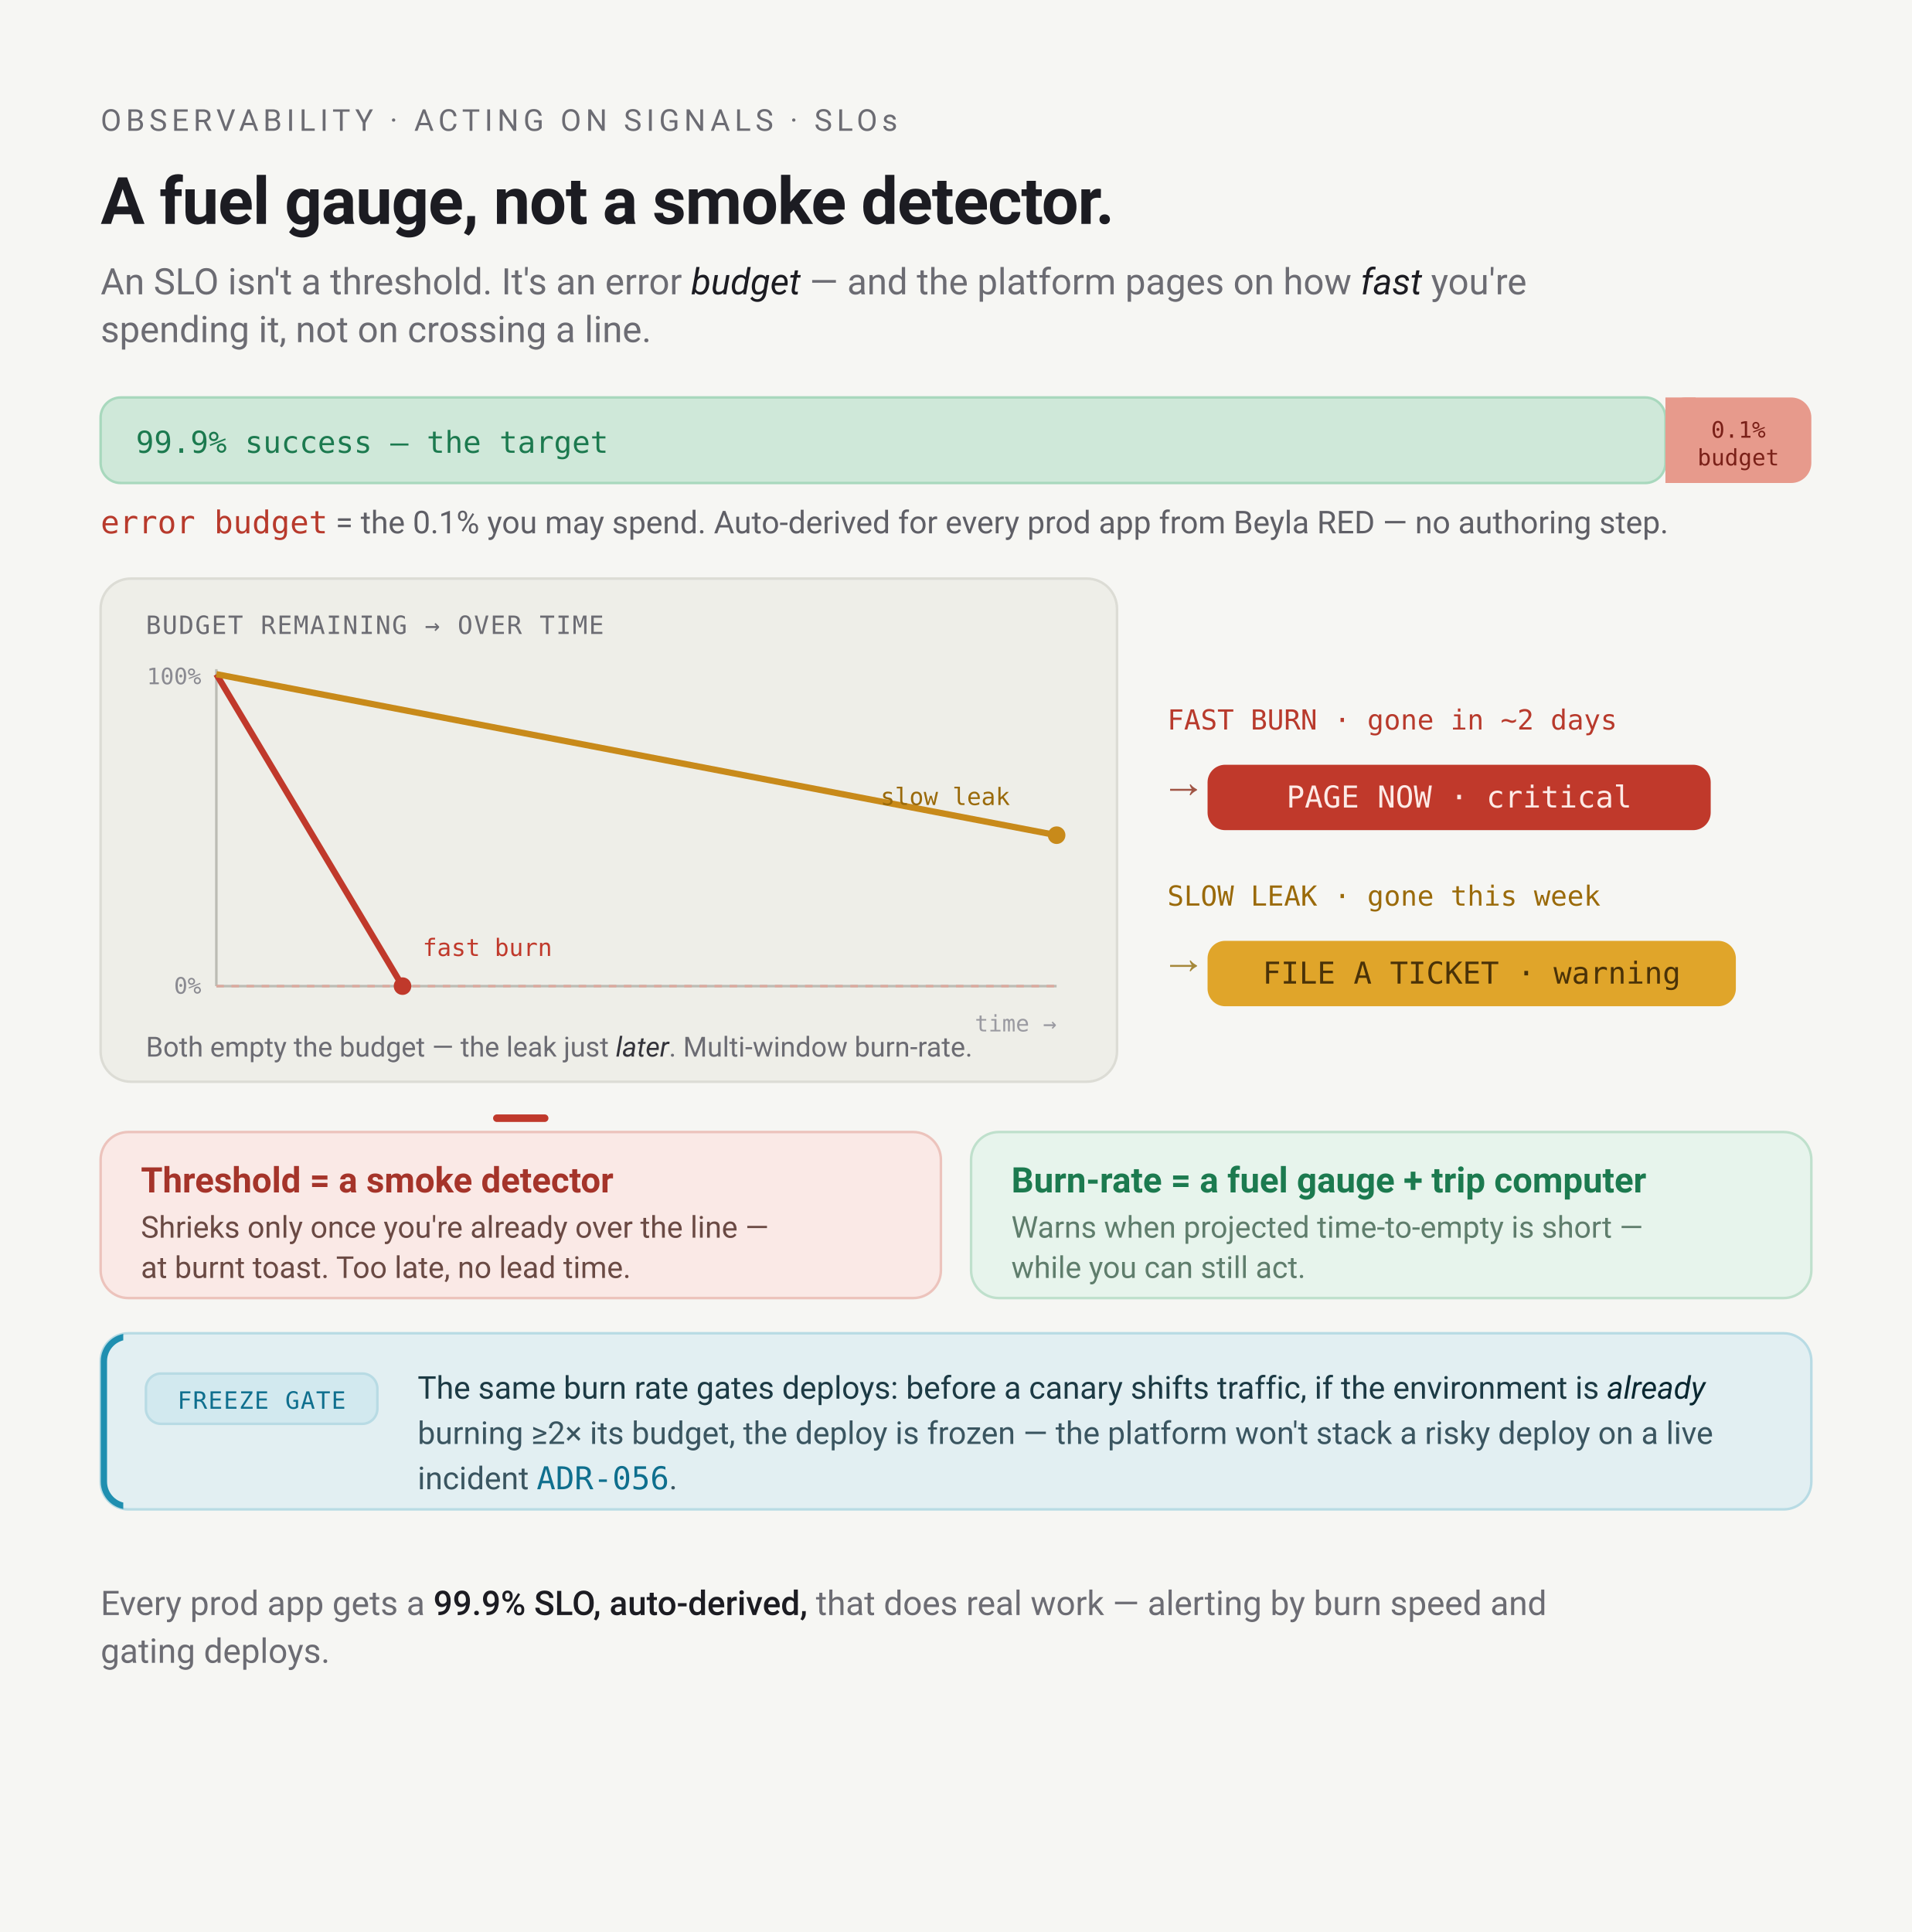
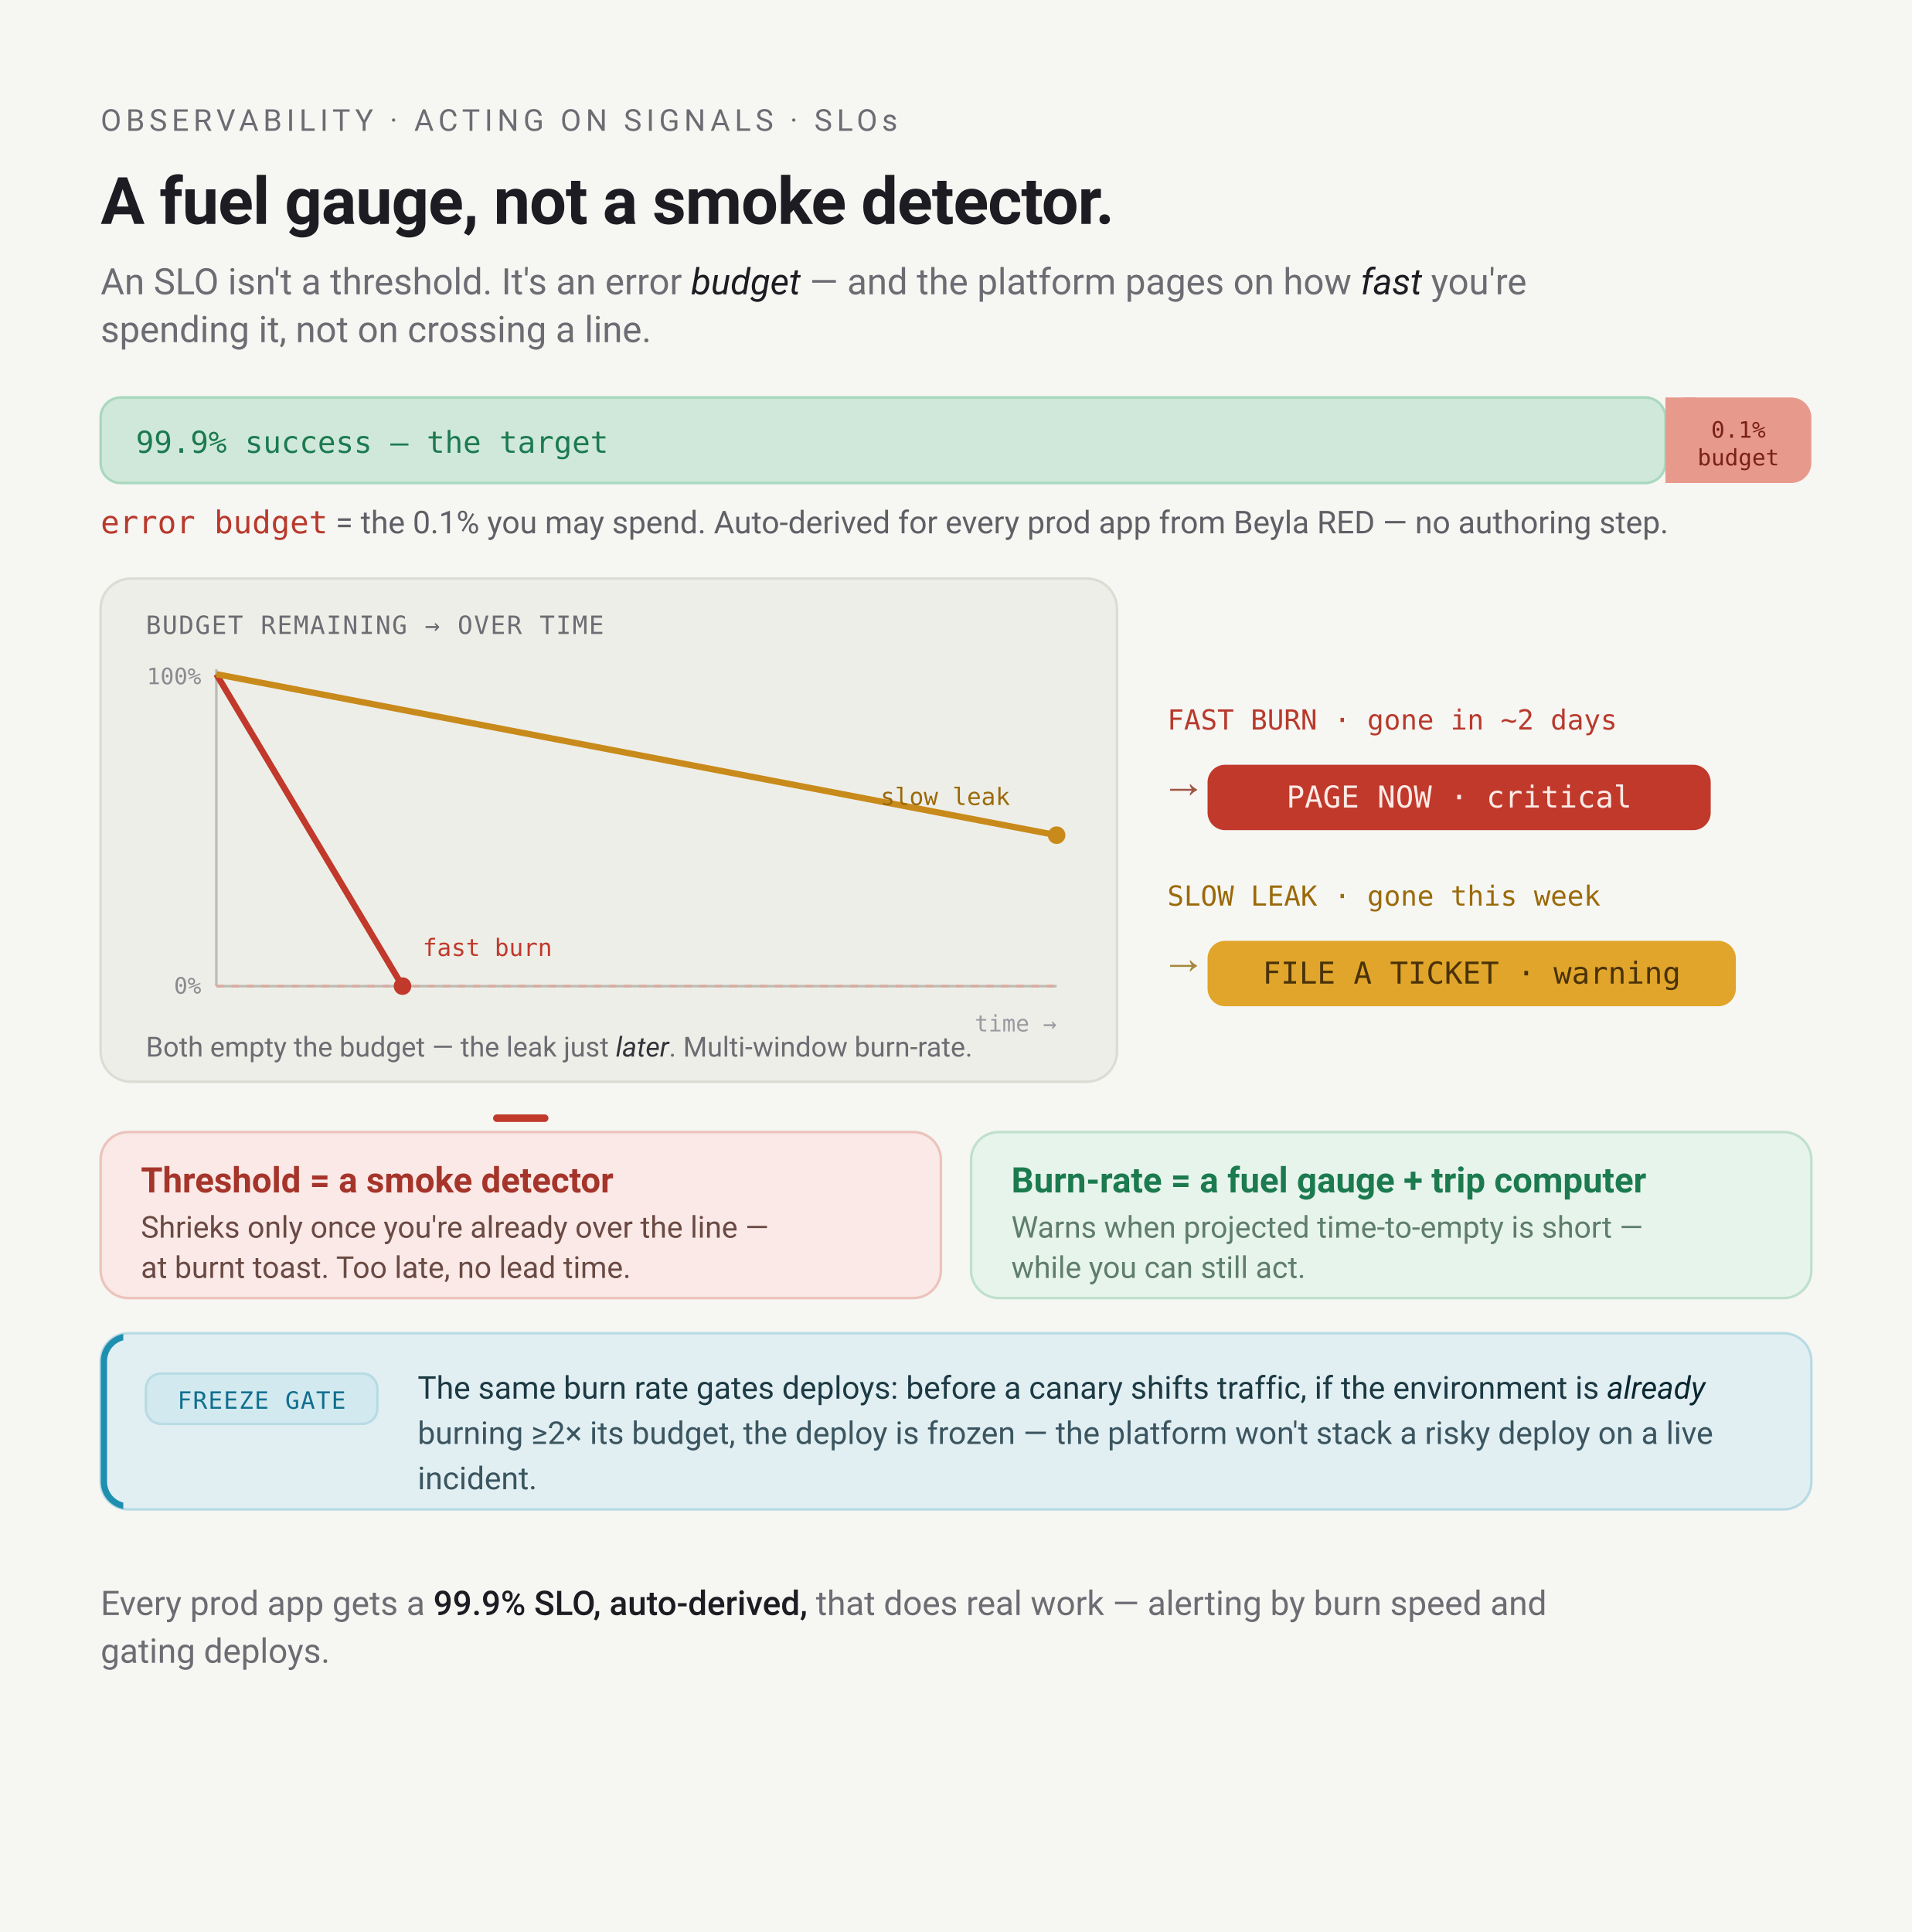
<svg xmlns="http://www.w3.org/2000/svg" viewBox="0 0 760 768" width="760" height="768" font-family="system-ui,-apple-system,'Segoe UI',Roboto,Helvetica,Arial,sans-serif">
  <style>@media(prefers-color-scheme:dark){[fill="#f6f6f3"]{fill:#1b1b18}[stroke="#f6f6f3"]{stroke:#1b1b18}[fill="#6c6c73"]{fill:#898990}[stroke="#6c6c73"]{stroke:#898990}[fill="#1c1c22"]{fill:#dddde3}[stroke="#1c1c22"]{stroke:#dddde3}[fill="#cfe8d9"]{fill:#29563b}[stroke="#cfe8d9"]{stroke:#29563b}[fill="#a8d8bd"]{fill:#9bd4b4}[stroke="#a8d8bd"]{stroke:#9bd4b4}[fill="#e79a8c"]{fill:#e99687}[stroke="#e79a8c"]{stroke:#e99687}[fill="#1c7a4f"]{fill:#41d893}[stroke="#1c7a4f"]{stroke:#41d893}[fill="#7a2018"]{fill:#dd493b}[stroke="#7a2018"]{stroke:#dd493b}[fill="#5f5f66"]{fill:#8c8c94}[stroke="#5f5f66"]{stroke:#8c8c94}[fill="#b83a2c"]{fill:#dd6f63}[stroke="#b83a2c"]{stroke:#dd6f63}[fill="#eeeee8"]{fill:#20201d}[stroke="#eeeee8"]{stroke:#20201d}[fill="#dcdcd5"]{fill:#2a2a25}[stroke="#dcdcd5"]{stroke:#2a2a25}[fill="#bcbcb4"]{fill:#3b3b35}[stroke="#bcbcb4"]{stroke:#3b3b35}[fill="#8a8a91"]{fill:#898990}[stroke="#8a8a91"]{stroke:#898990}[fill="#9a9aa1"]{fill:#888890}[stroke="#9a9aa1"]{stroke:#888890}[fill="#dca99e"]{fill:#dba194}[stroke="#dca99e"]{stroke:#dba194}[fill="#c0392b"]{fill:#e07266}[stroke="#c0392b"]{stroke:#e07266}[fill="#c88a1a"]{fill:#edb551}[stroke="#c88a1a"]{stroke:#edb551}[fill="#9a6a0a"]{fill:#f6b022}[stroke="#9a6a0a"]{stroke:#f6b022}[fill="#33333a"]{fill:#dedee2}[stroke="#33333a"]{stroke:#dedee2}[fill="#a05545"]{fill:#c88779}[stroke="#a05545"]{stroke:#c88779}[fill="#fdeae6"]{fill:#522218}[stroke="#fdeae6"]{stroke:#522218}[fill="#a5883a"]{fill:#cfb46c}[stroke="#a5883a"]{stroke:#cfb46c}[fill="#e0a52a"]{fill:#efc877}[stroke="#e0a52a"]{stroke:#efc877}[fill="#4a3208"]{fill:#eda72b}[stroke="#4a3208"]{stroke:#eda72b}[fill="#fae9e6"]{fill:#532118}[stroke="#fae9e6"]{stroke:#532118}[fill="#ecc3bc"]{fill:#68291e}[stroke="#ecc3bc"]{stroke:#68291e}[fill="#a5342a"]{fill:#d75e54}[stroke="#a5342a"]{stroke:#d75e54}[fill="#6a4a44"]{fill:#a77a72}[stroke="#6a4a44"]{stroke:#a77a72}[fill="#e7f4ec"]{fill:#224b32}[stroke="#e7f4ec"]{stroke:#224b32}[fill="#bfe0cc"]{fill:#2d5e41}[stroke="#bfe0cc"]{stroke:#2d5e41}[fill="#5f7d6c"]{fill:#81988b}[stroke="#5f7d6c"]{stroke:#81988b}[fill="#e2eff2"]{fill:#23464e}[stroke="#e2eff2"]{stroke:#23464e}[fill="#b8dbe4"]{fill:#275966}[stroke="#b8dbe4"]{stroke:#275966}[fill="#1f8fb0"]{fill:#48c0e3}[stroke="#1f8fb0"]{stroke:#48c0e3}[fill="#d2e9ef"]{fill:#204e5a}[stroke="#d2e9ef"]{stroke:#204e5a}[fill="#0f6f8e"]{fill:#2bbeee}[stroke="#0f6f8e"]{stroke:#2bbeee}[fill="#1c3a44"]{fill:#5aa5be}[stroke="#1c3a44"]{stroke:#5aa5be}[fill="#0a2831"]{fill:#3db7dc}[stroke="#0a2831"]{stroke:#3db7dc}[fill="#3a5560"]{fill:#6f99aa}[stroke="#3a5560"]{stroke:#6f99aa}}</style>
  <defs>
    <clipPath id="abar0">
      <rect x="39.0" y="529.0" width="10.0" height="72.0" />
    </clipPath>
  </defs>
  <rect class="bg" x="0" y="0" width="760" height="768" fill="#f6f6f3" />
  <text class="muted mono" x="40" y="52" font-size="12" fill="#6c6c73" letter-spacing="1.8px">OBSERVABILITY · ACTING ON SIGNALS · SLOs</text>
  <text class="text" x="40" y="89" font-size="26" fill="#1c1c22" font-weight="600" letter-spacing="-0.3px">A fuel gauge, not a smoke detector.</text>
  <text class="muted" x="40" y="117" font-size="14.5" fill="#6c6c73">An SLO isn't a threshold. It's an error <tspan class="text" fill="#1c1c22" font-style="italic">budget</tspan> — and the platform pages on how <tspan class="text" fill="#1c1c22" font-style="italic">fast</tspan> you're</text>
  <text class="muted" x="40" y="136" font-size="14.5" fill="#6c6c73">spending it, not on crossing a line.</text>
  <rect x="40" y="158" width="622" height="34" rx="8" fill="#cfe8d9" stroke="#a8d8bd" stroke-width="1" />
  <rect x="662" y="158" width="58" height="34" rx="8" fill="#e79a8c" />
  <rect x="662" y="158" width="12" height="34" fill="#e79a8c" />
  <text class="mono" x="54" y="180" font-size="12" fill="#1c7a4f" font-family="ui-monospace,Menlo,Consolas,monospace">99.9% success — the target</text>
  <text class="mono" x="691" y="174" font-size="9" fill="#7a2018" text-anchor="middle" font-family="ui-monospace,Menlo,Consolas,monospace">0.1%</text>
  <text class="mono" x="691" y="185" font-size="9" fill="#7a2018" text-anchor="middle" font-family="ui-monospace,Menlo,Consolas,monospace">budget</text>
  <text class="muted" x="40" y="212" font-size="12.5" fill="#5f5f66">
    <tspan class="mono" fill="#b83a2c" font-family="ui-monospace,Menlo,Consolas,monospace">error budget</tspan> = the 0.1% you may spend. Auto-derived for every prod app from Beyla RED — no authoring step.</text>
  <rect x="40" y="230" width="404" height="200" rx="12" fill="#eeeee8" stroke="#dcdcd5" stroke-width="1" />
  <text class="mono" x="58" y="252" font-size="10" fill="#6c6c73" letter-spacing="0.5px" font-family="ui-monospace,Menlo,Consolas,monospace">BUDGET REMAINING → OVER TIME</text>
  <line x1="86" y1="266" x2="86" y2="392" stroke="#bcbcb4" stroke-width="1" />
  <line x1="86" y1="392" x2="420" y2="392" stroke="#bcbcb4" stroke-width="1" />
  <text x="80" y="272" font-size="9" fill="#8a8a91" text-anchor="end" font-family="ui-monospace,Menlo,Consolas,monospace">100%</text>
  <text x="80" y="395" font-size="9" fill="#8a8a91" text-anchor="end" font-family="ui-monospace,Menlo,Consolas,monospace">0%</text>
  <text x="420" y="410" font-size="9" fill="#9a9aa1" text-anchor="end" font-family="ui-monospace,Menlo,Consolas,monospace">time →</text>
  <line x1="86" y1="392" x2="420" y2="392" stroke="#dca99e" stroke-width="1" stroke-dasharray="3 3" />
  <polyline points="86,268 160,392" fill="none" stroke="#c0392b" stroke-width="2.5" />
  <circle cx="160" cy="392" r="3.5" fill="#c0392b" />
  <text x="168" y="380" font-size="9.5" fill="#c0392b" font-family="ui-monospace,Menlo,Consolas,monospace">fast burn</text>
  <polyline points="86,268 420,332" fill="none" stroke="#c88a1a" stroke-width="2.5" />
  <circle cx="420" cy="332" r="3.5" fill="#c88a1a" />
  <text x="350" y="320" font-size="9.5" fill="#9a6a0a" font-family="ui-monospace,Menlo,Consolas,monospace">slow leak</text>
  <text class="muted" x="58" y="420" font-size="11" fill="#6c6c73">Both empty the budget — the leak just <tspan fill="#33333a" font-style="italic">later</tspan>. Multi-window burn-rate.</text>
  <rect x="196" y="443" width="22" height="3" rx="1.5" fill="#c0392b" />
  <text class="mono" x="464" y="290" font-size="11" fill="#b83a2c" font-family="ui-monospace,Menlo,Consolas,monospace">FAST BURN · gone in ~2 days</text>
  <text class="arrow" x="464" y="318" font-size="13" fill="#a05545">→</text>
  <rect x="480" y="304" width="200" height="26" rx="7" fill="#c0392b" />
  <text class="mono" x="580" y="321" font-size="12" fill="#fdeae6" text-anchor="middle" font-weight="500" font-family="ui-monospace,Menlo,Consolas,monospace">PAGE NOW · critical</text>
  <text class="mono" x="464" y="360" font-size="11" fill="#9a6a0a" font-family="ui-monospace,Menlo,Consolas,monospace">SLOW LEAK · gone this week</text>
  <text class="arrow" x="464" y="388" font-size="13" fill="#a5883a">→</text>
  <rect x="480" y="374" width="210" height="26" rx="7" fill="#e0a52a" />
  <text class="mono" x="585" y="391" font-size="12" fill="#4a3208" text-anchor="middle" font-weight="500" font-family="ui-monospace,Menlo,Consolas,monospace">FILE A TICKET · warning</text>
  <rect class="bg-rose bd-rose" x="40" y="450" width="334" height="66" rx="11" fill="#fae9e6" stroke="#ecc3bc" stroke-width="1" />
  <text class="text" x="56" y="474" font-size="14" fill="#a5342a" font-weight="600">Threshold = a smoke detector</text>
  <text class="muted" x="56" y="492" font-size="12" fill="#6a4a44">Shrieks only once you're already over the line —</text>
  <text class="muted" x="56" y="508" font-size="12" fill="#6a4a44">at burnt toast. Too late, no lead time.</text>
  <rect class="bg-green bd-green" x="386" y="450" width="334" height="66" rx="11" fill="#e7f4ec" stroke="#bfe0cc" stroke-width="1" />
  <text class="text" x="402" y="474" font-size="14" fill="#1c7a4f" font-weight="600">Burn-rate = a fuel gauge + trip computer</text>
  <text class="muted" x="402" y="492" font-size="12" fill="#5f7d6c">Warns when projected time-to-empty is short —</text>
  <text class="muted" x="402" y="508" font-size="12" fill="#5f7d6c">while you can still act.</text>
  <rect x="40" y="530" width="680" height="70" rx="11" fill="#e2eff2" stroke="#b8dbe4" stroke-width="1" />
  <rect x="41.3" y="531.3" width="677.5" height="67.5" rx="9.8" fill="none" stroke="#1f8fb0" stroke-width="2.5" clip-path="url(#abar0)" />
  <rect x="58" y="546" width="92" height="20" rx="6" fill="#d2e9ef" stroke="#b8dbe4" stroke-width="1" />
  <text class="mono" x="104" y="560" font-size="9.5" fill="#0f6f8e" text-anchor="middle" letter-spacing="0.4px" font-family="ui-monospace,Menlo,Consolas,monospace">FREEZE GATE</text>
  <text class="text" x="166" y="556" font-size="12.5" fill="#1c3a44">The same burn rate gates deploys: before a canary shifts traffic, if the environment is <tspan font-style="italic" fill="#0a2831">already</tspan>
  </text>
  <text class="muted" x="166" y="574" font-size="12.5" fill="#3a5560">burning ≥2× its budget, the deploy is frozen — the platform won't stack a risky deploy on a live</text>
-   <text class="muted" x="166" y="592" font-size="12.5" fill="#3a5560">incident <tspan class="mono" fill="#0f6f8e" font-family="ui-monospace,Menlo,Consolas,monospace">ADR-056</tspan>.</text>
+   <text class="muted" x="166" y="592" font-size="12.5" fill="#3a5560">incident.</text>
  <text class="muted" x="40" y="642" font-size="13.5" fill="#6c6c73">Every prod app gets a <tspan class="text" fill="#1c1c22" font-weight="500">99.9% SLO, auto-derived,</tspan> that does real work — alerting by burn speed and</text>
  <text class="muted" x="40" y="661" font-size="13.5" fill="#6c6c73">gating deploys.</text>
</svg>
